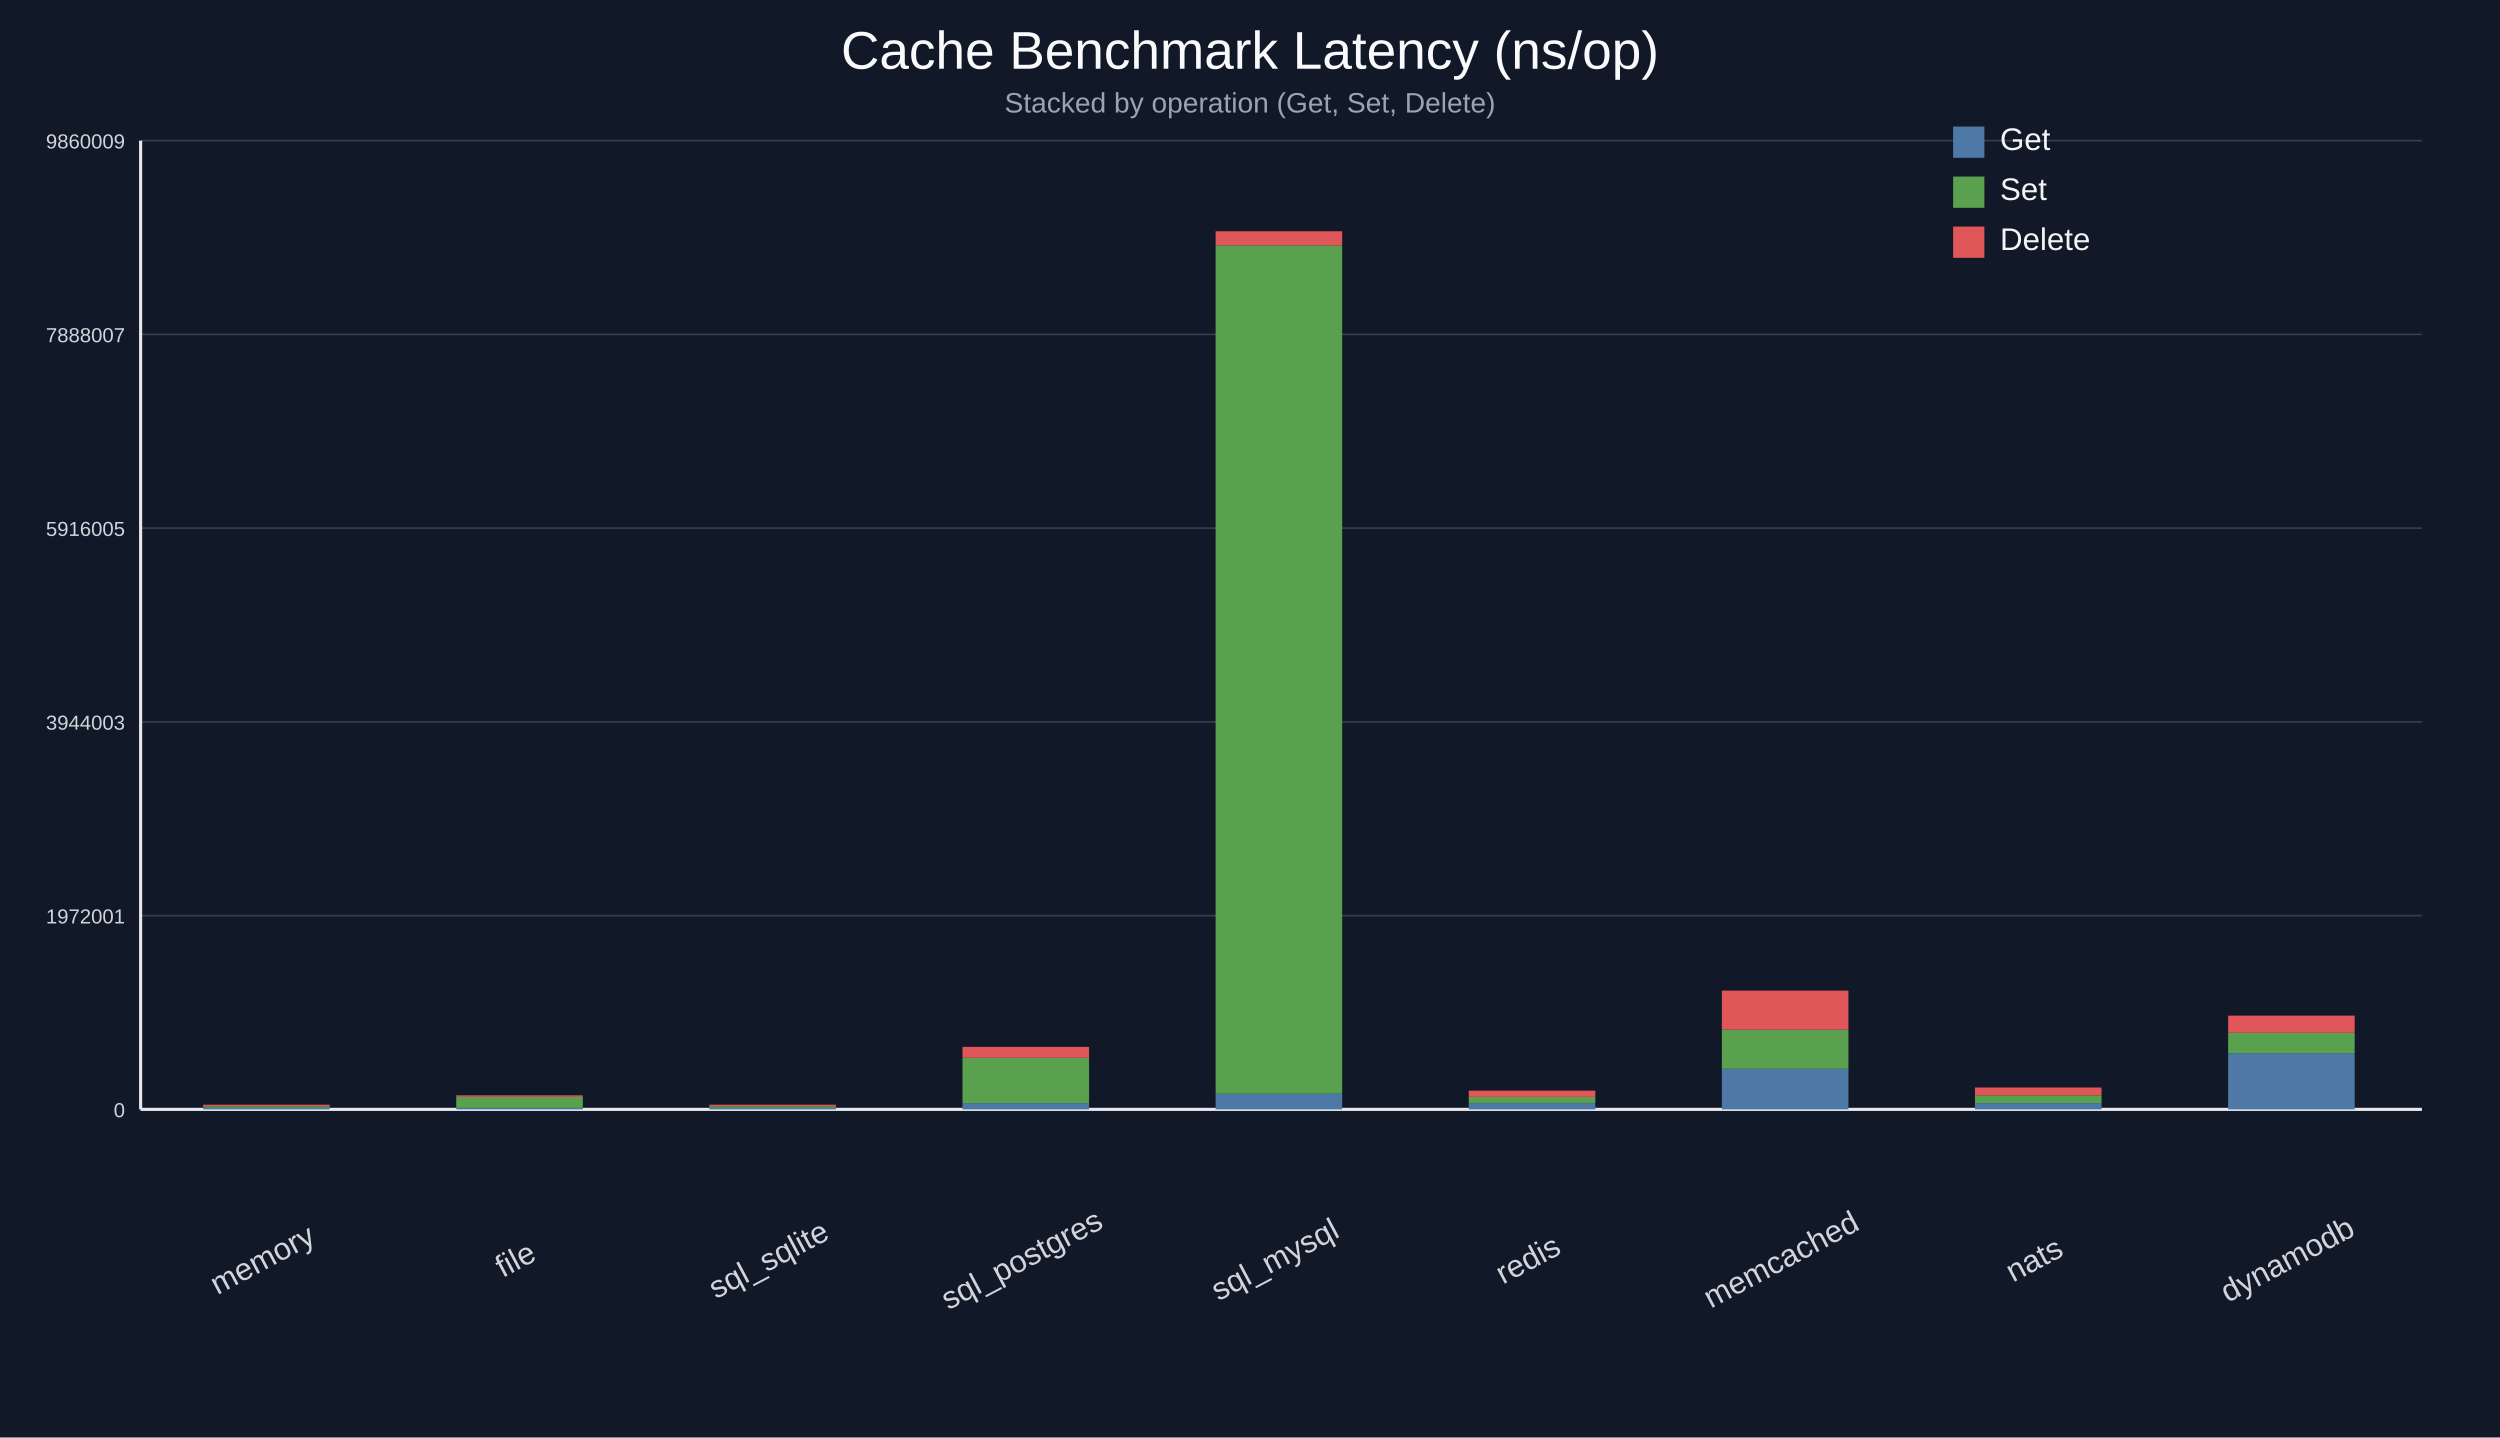
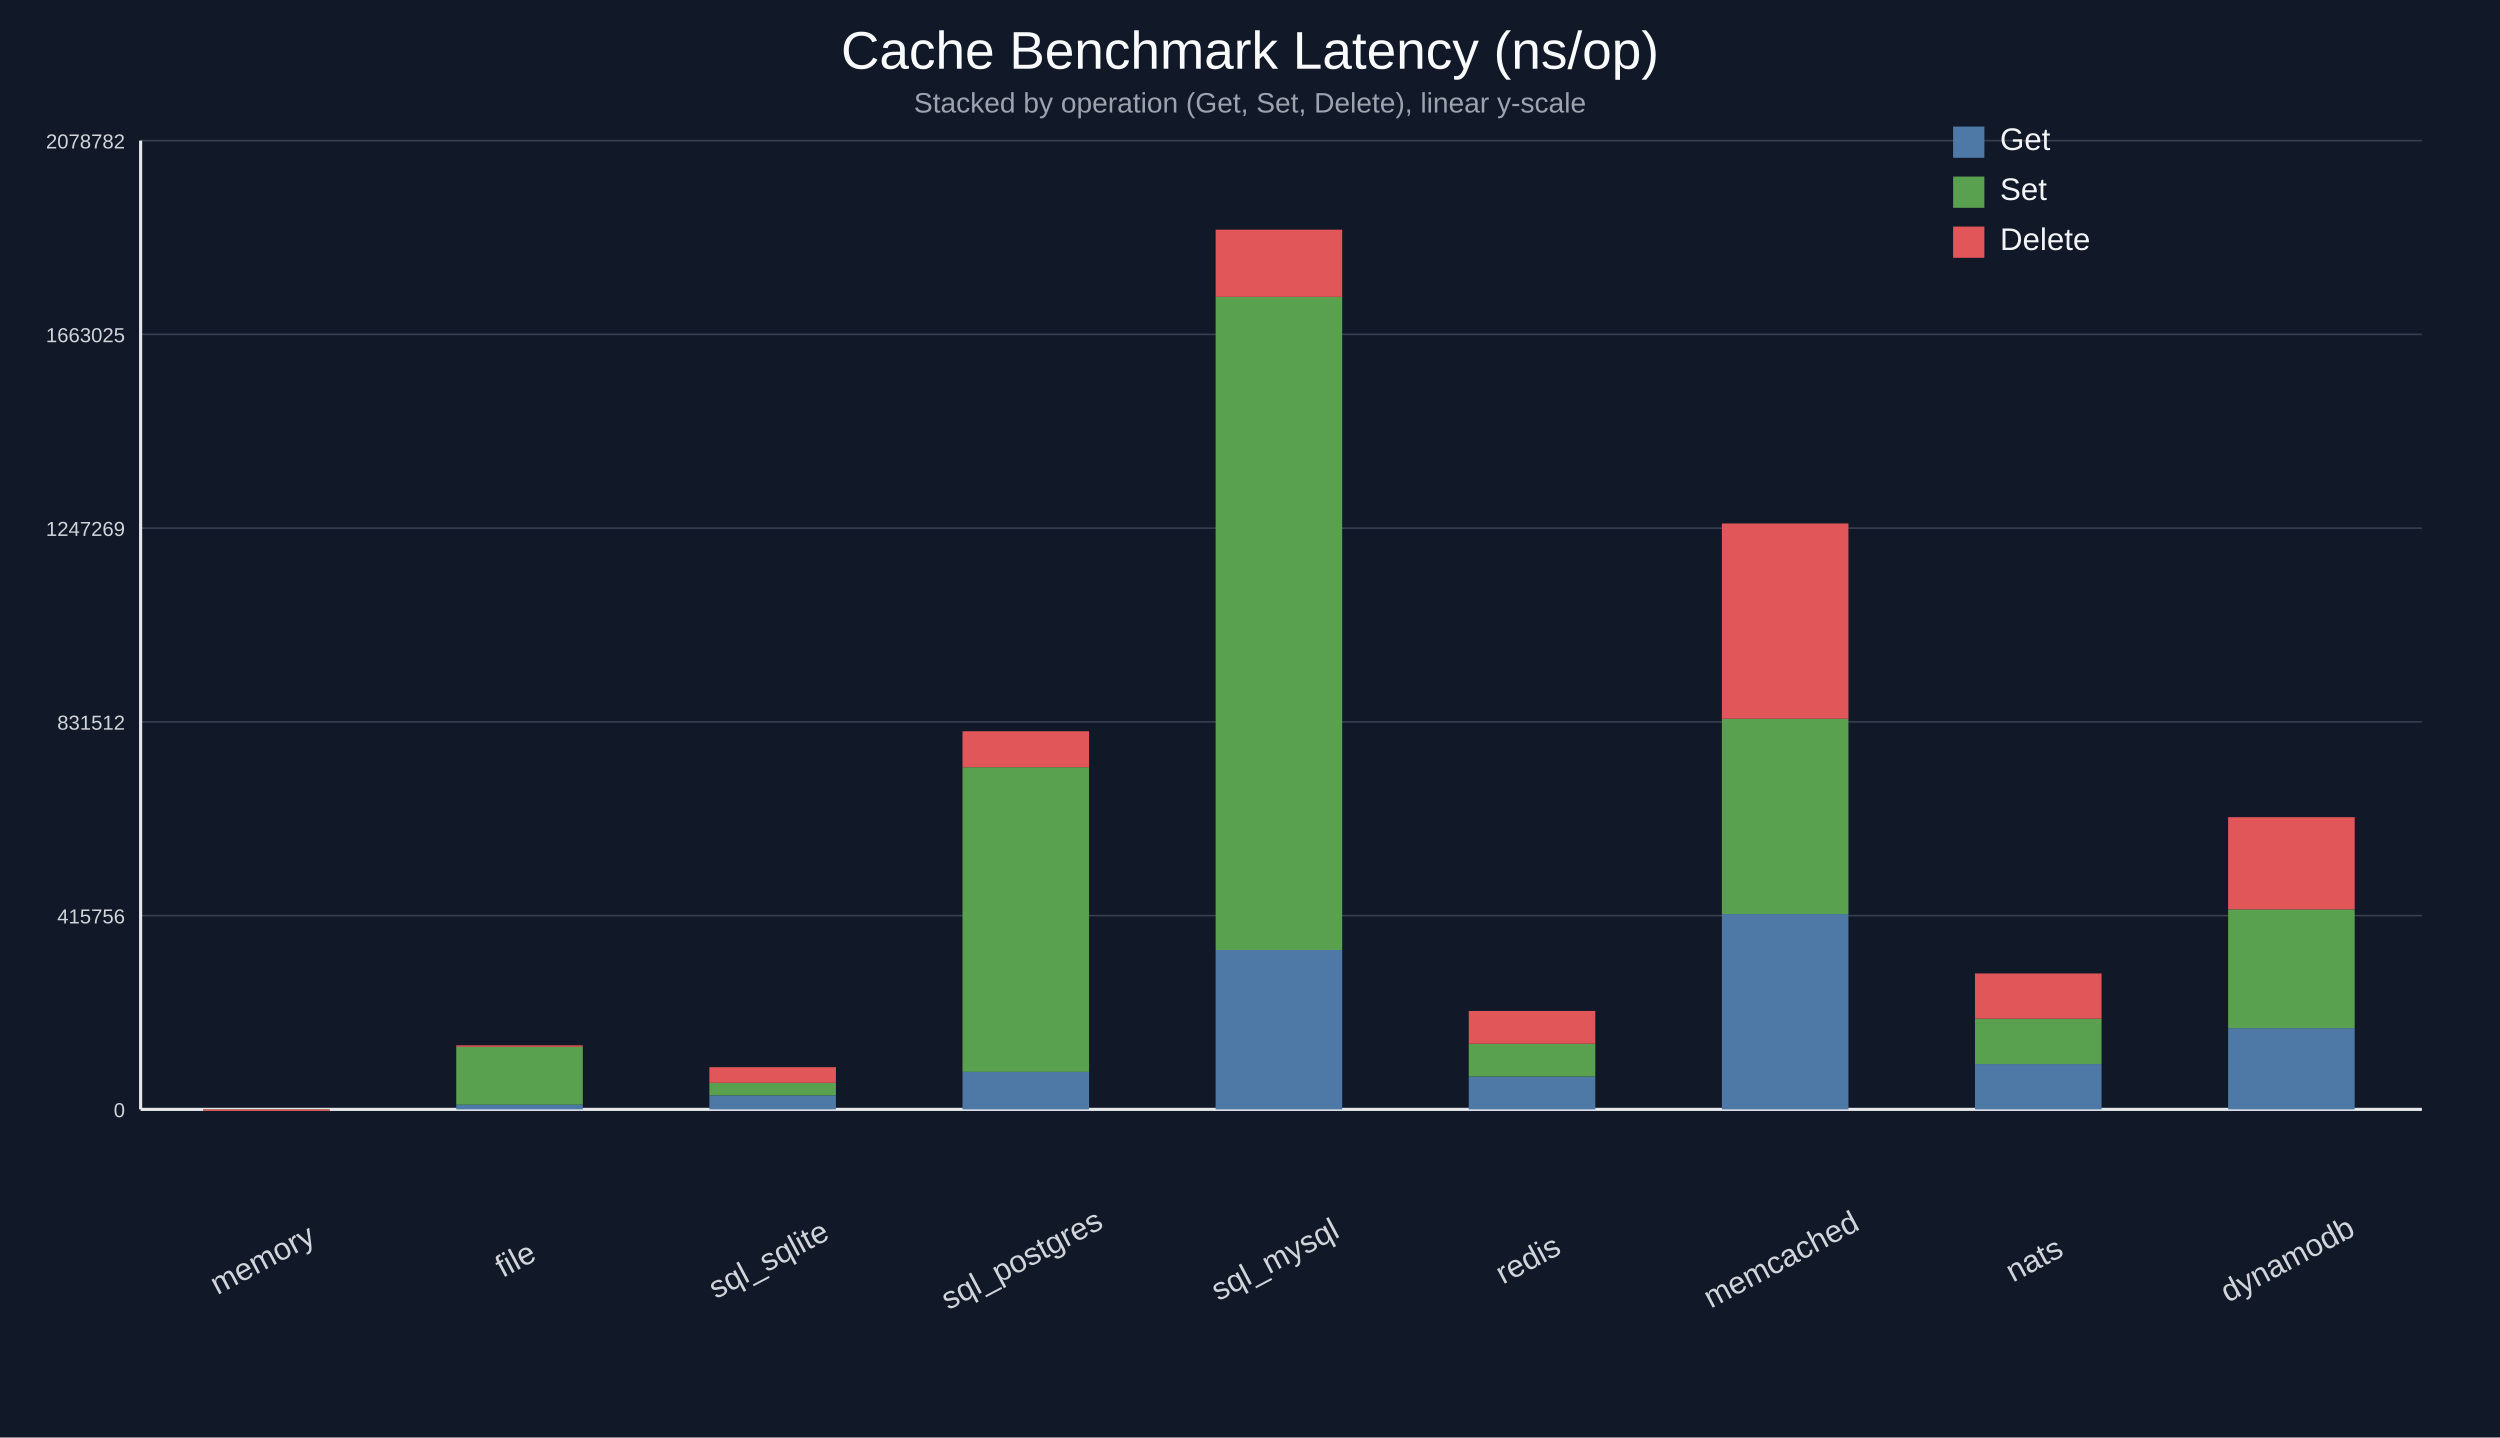
<svg xmlns="http://www.w3.org/2000/svg" width="1600" height="920" viewBox="0 0 1600 920">
  <rect width="100%" height="100%" fill="#111827" />
  <text x="800" y="44" text-anchor="middle" fill="#f9fafb" font-size="34" font-family="Arial, sans-serif">Cache Benchmark Latency (ns/op)</text>
-   <text x="800" y="72" text-anchor="middle" fill="#9ca3af" font-size="18" font-family="Arial, sans-serif">Stacked by operation (Get, Set, Delete)</text>
+   <text x="800" y="72" text-anchor="middle" fill="#9ca3af" font-size="18" font-family="Arial, sans-serif">Stacked by operation (Get, Set, Delete), linear y-scale</text>
  <line x1="90" y1="710" x2="1550" y2="710" stroke="#374151" stroke-width="1" />
  <text x="80" y="715" text-anchor="end" fill="#d1d5db" font-size="13" font-family="Arial, sans-serif">0</text>
  <line x1="90" y1="586" x2="1550" y2="586" stroke="#374151" stroke-width="1" />
-   <text x="80" y="591" text-anchor="end" fill="#d1d5db" font-size="13" font-family="Arial, sans-serif">1972001</text>
+   <text x="80" y="591" text-anchor="end" fill="#d1d5db" font-size="13" font-family="Arial, sans-serif">415756</text>
  <line x1="90" y1="462" x2="1550" y2="462" stroke="#374151" stroke-width="1" />
-   <text x="80" y="467" text-anchor="end" fill="#d1d5db" font-size="13" font-family="Arial, sans-serif">3944003</text>
+   <text x="80" y="467" text-anchor="end" fill="#d1d5db" font-size="13" font-family="Arial, sans-serif">831512</text>
  <line x1="90" y1="338" x2="1550" y2="338" stroke="#374151" stroke-width="1" />
-   <text x="80" y="343" text-anchor="end" fill="#d1d5db" font-size="13" font-family="Arial, sans-serif">5916005</text>
+   <text x="80" y="343" text-anchor="end" fill="#d1d5db" font-size="13" font-family="Arial, sans-serif">1247269</text>
  <line x1="90" y1="214" x2="1550" y2="214" stroke="#374151" stroke-width="1" />
-   <text x="80" y="219" text-anchor="end" fill="#d1d5db" font-size="13" font-family="Arial, sans-serif">7888007</text>
+   <text x="80" y="219" text-anchor="end" fill="#d1d5db" font-size="13" font-family="Arial, sans-serif">1663025</text>
  <line x1="90" y1="90" x2="1550" y2="90" stroke="#374151" stroke-width="1" />
-   <text x="80" y="95" text-anchor="end" fill="#d1d5db" font-size="13" font-family="Arial, sans-serif">9860009</text>
+   <text x="80" y="95" text-anchor="end" fill="#d1d5db" font-size="13" font-family="Arial, sans-serif">2078782</text>
  <line x1="90" y1="710" x2="1550" y2="710" stroke="#e5e7eb" stroke-width="2" />
  <line x1="90" y1="710" x2="90" y2="90" stroke="#e5e7eb" stroke-width="2" />
-   <rect x="130" y="709" width="81" height="1" fill="#4e79a7" />
-   <rect x="130" y="708" width="81" height="1" fill="#59a14f" />
-   <rect x="130" y="707" width="81" height="1" fill="#e15759" />
+   <rect x="130" y="710" width="81" height="1" fill="#4e79a7" />
+   <rect x="130" y="710" width="81" height="1" fill="#59a14f" />
+   <rect x="130" y="710" width="81" height="1" fill="#e15759" />
  <text x="171" y="812" text-anchor="middle" fill="#d1d5db" font-size="20" font-family="Arial, sans-serif" transform="rotate(-28,171,812)">memory</text>
-   <rect x="292" y="709" width="81" height="1" fill="#4e79a7" />
-   <rect x="292" y="702" width="81" height="7" fill="#59a14f" />
-   <rect x="292" y="701" width="81" height="1" fill="#e15759" />
+   <rect x="292" y="707" width="81" height="3" fill="#4e79a7" />
+   <rect x="292" y="670" width="81" height="37" fill="#59a14f" />
+   <rect x="292" y="669" width="81" height="1" fill="#e15759" />
  <text x="333" y="812" text-anchor="middle" fill="#d1d5db" font-size="20" font-family="Arial, sans-serif" transform="rotate(-28,333,812)">file</text>
-   <rect x="454" y="709" width="81" height="1" fill="#4e79a7" />
-   <rect x="454" y="708" width="81" height="1" fill="#59a14f" />
-   <rect x="454" y="707" width="81" height="1" fill="#e15759" />
+   <rect x="454" y="701" width="81" height="9" fill="#4e79a7" />
+   <rect x="454" y="693" width="81" height="8" fill="#59a14f" />
+   <rect x="454" y="683" width="81" height="10" fill="#e15759" />
  <text x="495" y="812" text-anchor="middle" fill="#d1d5db" font-size="20" font-family="Arial, sans-serif" transform="rotate(-28,495,812)">sql_sqlite</text>
-   <rect x="616" y="706" width="81" height="4" fill="#4e79a7" />
-   <rect x="616" y="677" width="81" height="29" fill="#59a14f" />
-   <rect x="616" y="670" width="81" height="7" fill="#e15759" />
+   <rect x="616" y="686" width="81" height="24" fill="#4e79a7" />
+   <rect x="616" y="491" width="81" height="195" fill="#59a14f" />
+   <rect x="616" y="468" width="81" height="23" fill="#e15759" />
  <text x="657" y="812" text-anchor="middle" fill="#d1d5db" font-size="20" font-family="Arial, sans-serif" transform="rotate(-28,657,812)">sql_postgres</text>
-   <rect x="778" y="700" width="81" height="10" fill="#4e79a7" />
-   <rect x="778" y="157" width="81" height="543" fill="#59a14f" />
-   <rect x="778" y="148" width="81" height="9" fill="#e15759" />
+   <rect x="778" y="608" width="81" height="102" fill="#4e79a7" />
+   <rect x="778" y="190" width="81" height="418" fill="#59a14f" />
+   <rect x="778" y="147" width="81" height="43" fill="#e15759" />
  <text x="819" y="812" text-anchor="middle" fill="#d1d5db" font-size="20" font-family="Arial, sans-serif" transform="rotate(-28,819,812)">sql_mysql</text>
-   <rect x="940" y="706" width="81" height="4" fill="#4e79a7" />
-   <rect x="940" y="702" width="81" height="4" fill="#59a14f" />
-   <rect x="940" y="698" width="81" height="4" fill="#e15759" />
+   <rect x="940" y="689" width="81" height="21" fill="#4e79a7" />
+   <rect x="940" y="668" width="81" height="21" fill="#59a14f" />
+   <rect x="940" y="647" width="81" height="21" fill="#e15759" />
  <text x="981" y="812" text-anchor="middle" fill="#d1d5db" font-size="20" font-family="Arial, sans-serif" transform="rotate(-28,981,812)">redis</text>
-   <rect x="1102" y="684" width="81" height="26" fill="#4e79a7" />
-   <rect x="1102" y="659" width="81" height="25" fill="#59a14f" />
-   <rect x="1102" y="634" width="81" height="25" fill="#e15759" />
+   <rect x="1102" y="585" width="81" height="125" fill="#4e79a7" />
+   <rect x="1102" y="460" width="81" height="125" fill="#59a14f" />
+   <rect x="1102" y="335" width="81" height="125" fill="#e15759" />
  <text x="1143" y="812" text-anchor="middle" fill="#d1d5db" font-size="20" font-family="Arial, sans-serif" transform="rotate(-28,1143,812)">memcached</text>
-   <rect x="1264" y="706" width="81" height="4" fill="#4e79a7" />
-   <rect x="1264" y="701" width="81" height="5" fill="#59a14f" />
-   <rect x="1264" y="696" width="81" height="5" fill="#e15759" />
+   <rect x="1264" y="681" width="81" height="29" fill="#4e79a7" />
+   <rect x="1264" y="652" width="81" height="29" fill="#59a14f" />
+   <rect x="1264" y="623" width="81" height="29" fill="#e15759" />
  <text x="1305" y="812" text-anchor="middle" fill="#d1d5db" font-size="20" font-family="Arial, sans-serif" transform="rotate(-28,1305,812)">nats</text>
-   <rect x="1426" y="674" width="81" height="36" fill="#4e79a7" />
-   <rect x="1426" y="661" width="81" height="13" fill="#59a14f" />
-   <rect x="1426" y="650" width="81" height="11" fill="#e15759" />
+   <rect x="1426" y="658" width="81" height="52" fill="#4e79a7" />
+   <rect x="1426" y="582" width="81" height="76" fill="#59a14f" />
+   <rect x="1426" y="523" width="81" height="59" fill="#e15759" />
  <text x="1467" y="812" text-anchor="middle" fill="#d1d5db" font-size="20" font-family="Arial, sans-serif" transform="rotate(-28,1467,812)">dynamodb</text>
  <rect x="1250" y="81" width="20" height="20" fill="#4e79a7" />
  <text x="1280" y="96" fill="#f3f4f6" font-size="20" font-family="Arial, sans-serif">Get</text>
  <rect x="1250" y="113" width="20" height="20" fill="#59a14f" />
  <text x="1280" y="128" fill="#f3f4f6" font-size="20" font-family="Arial, sans-serif">Set</text>
  <rect x="1250" y="145" width="20" height="20" fill="#e15759" />
  <text x="1280" y="160" fill="#f3f4f6" font-size="20" font-family="Arial, sans-serif">Delete</text>
</svg>
